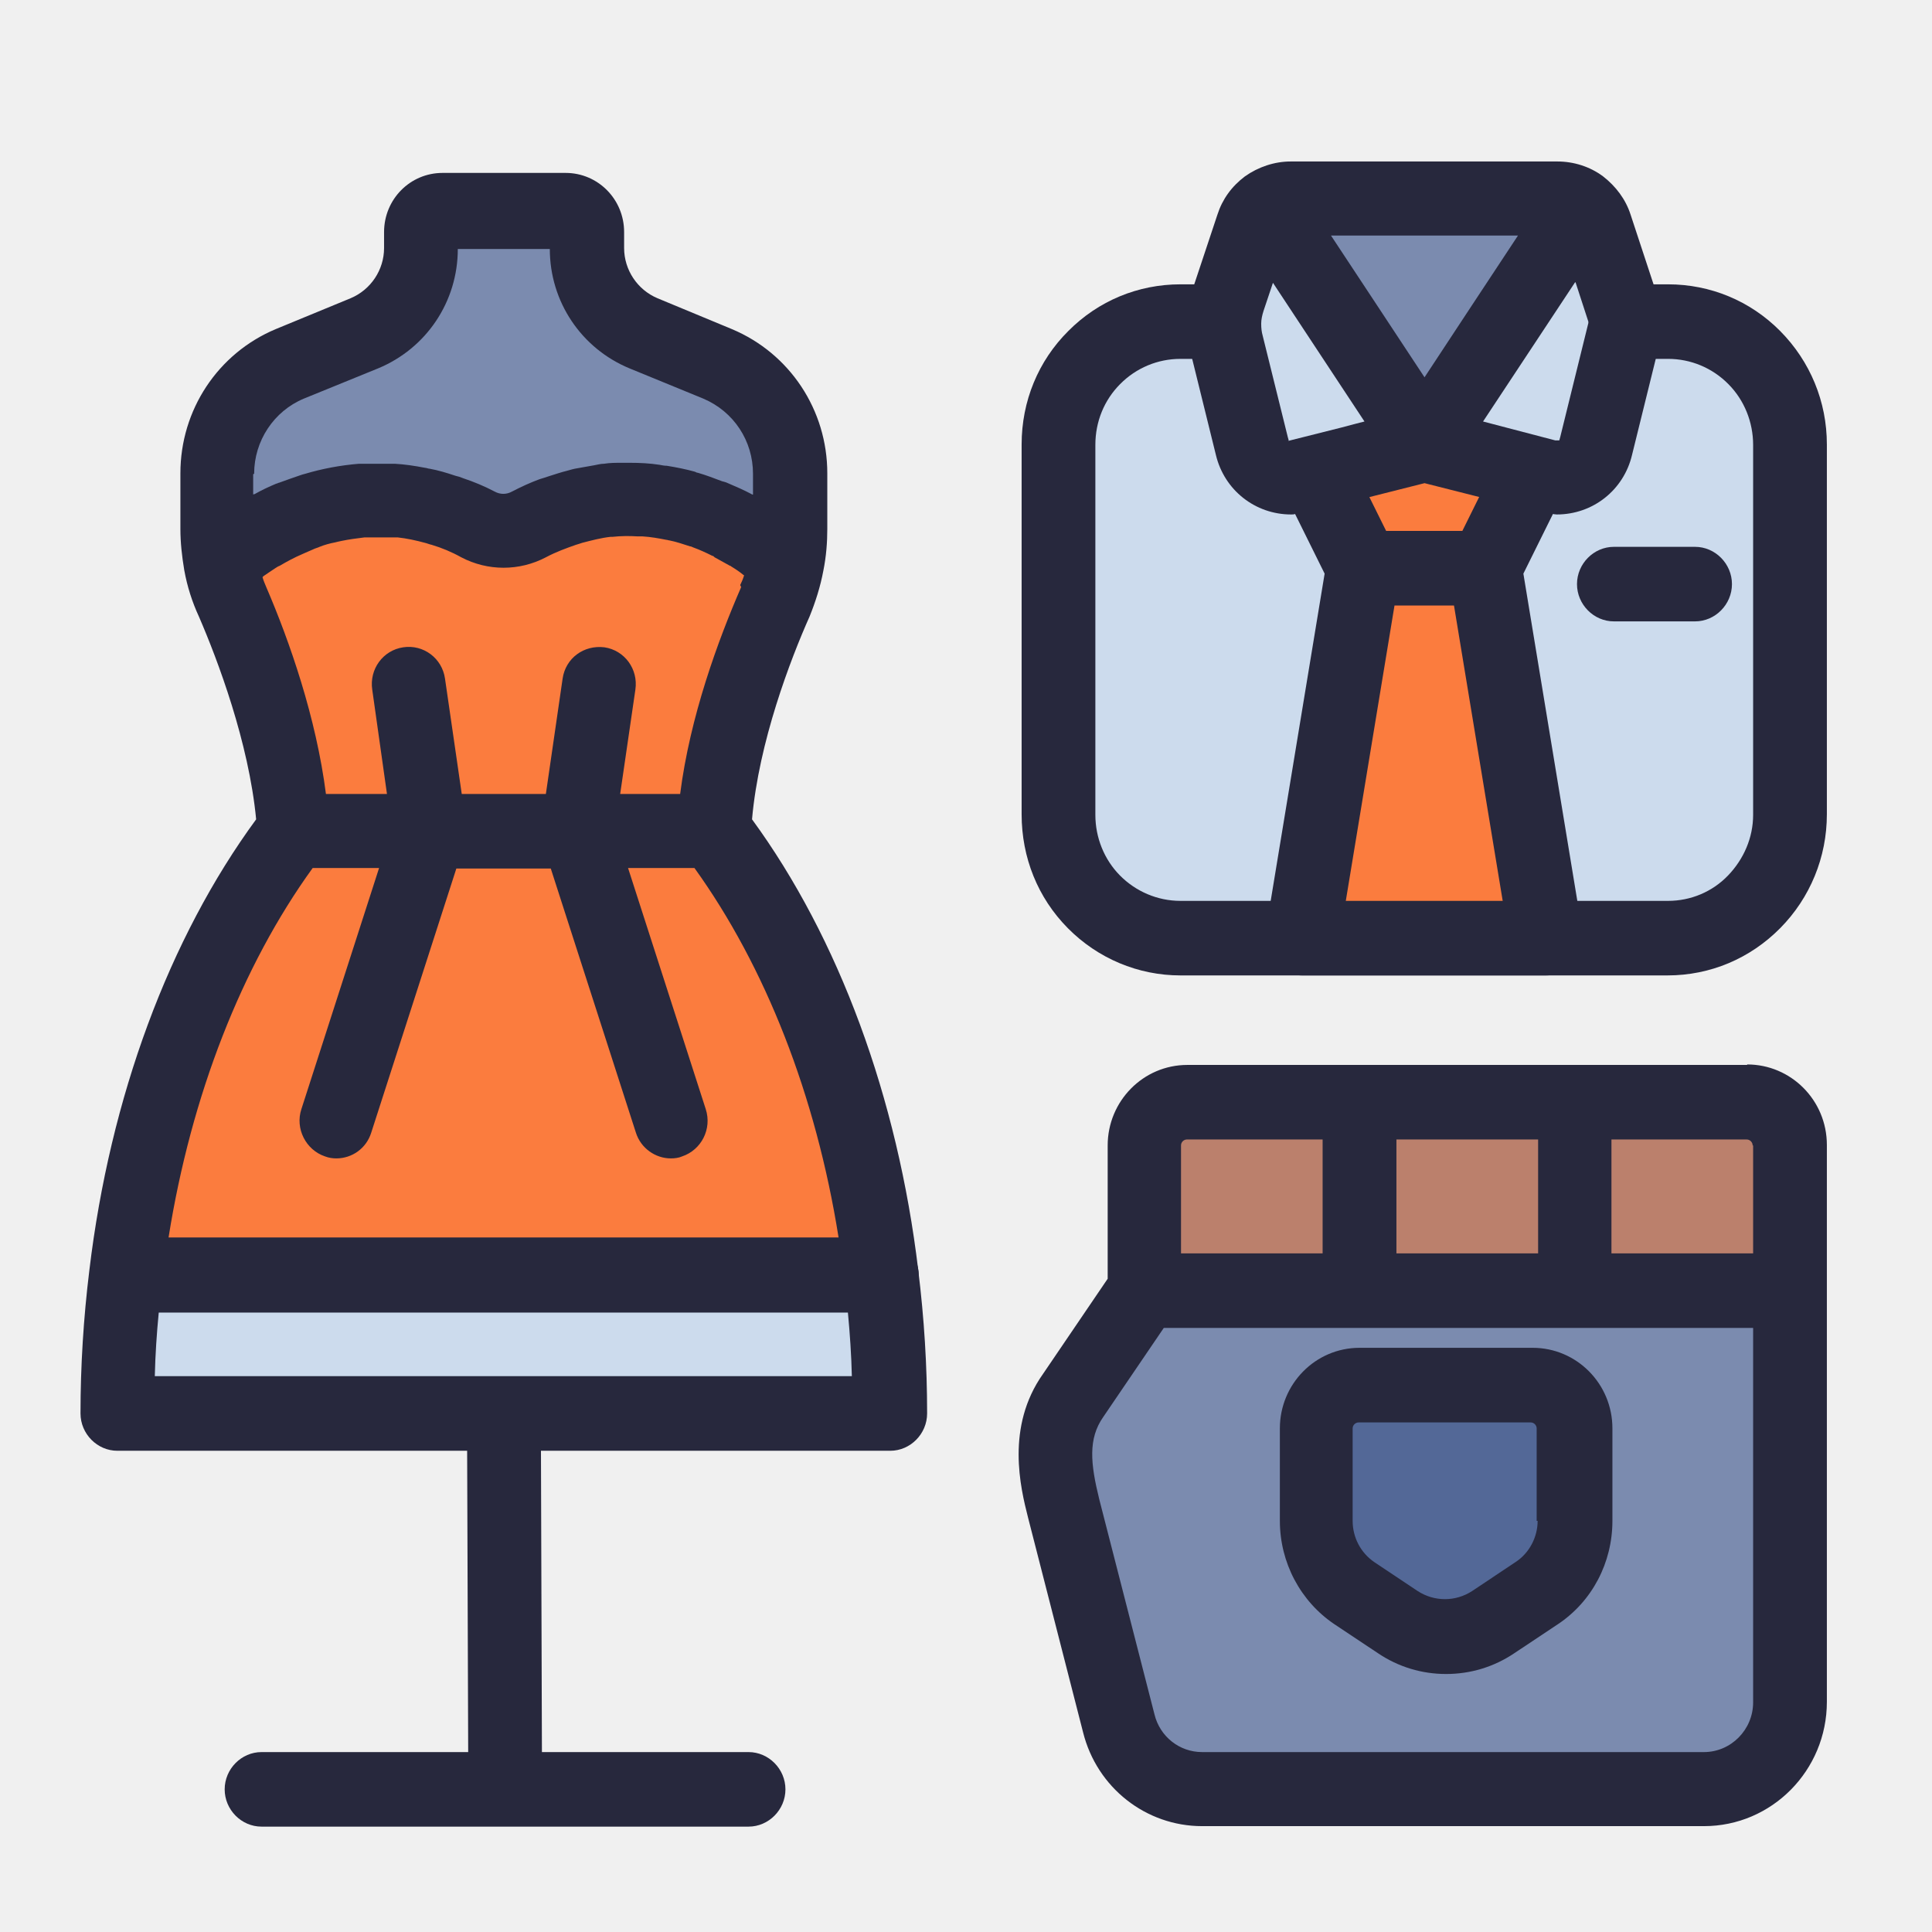
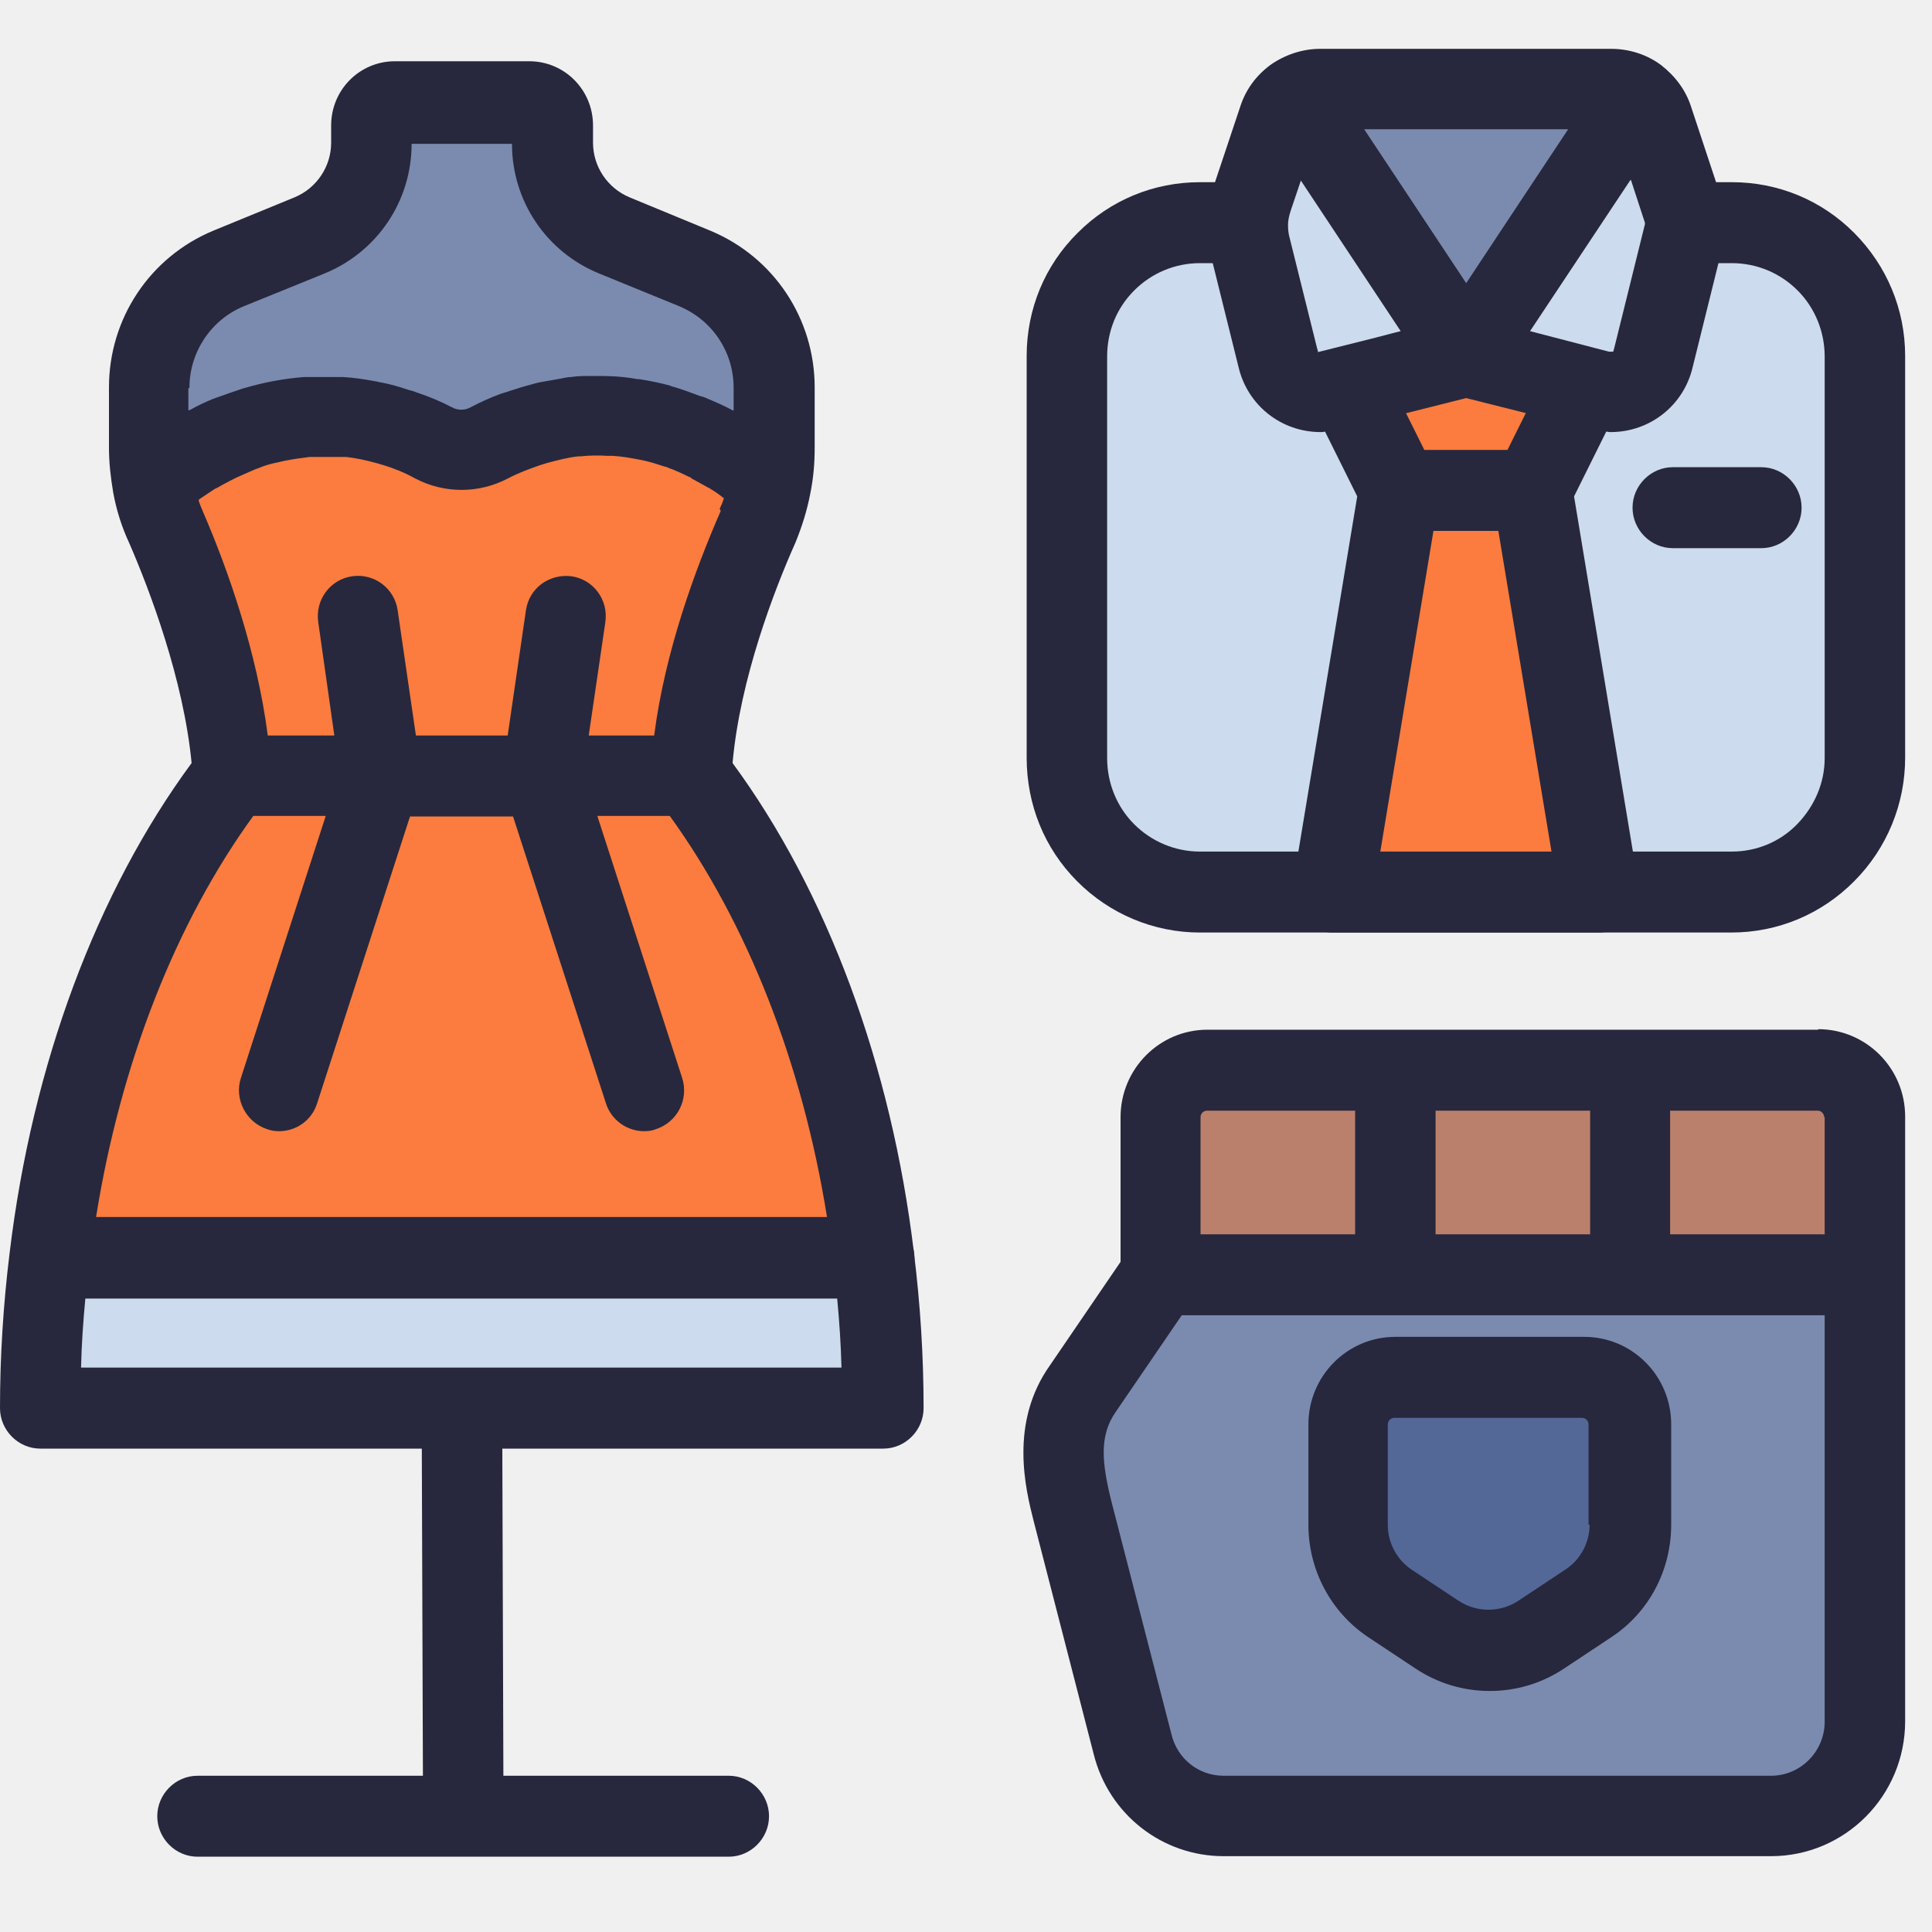
- <svg xmlns="http://www.w3.org/2000/svg" width="24" height="24" viewBox="0 0 24 24" fill="none">
-   <g clip-path="url(#clip0_2020_2108)">
-     <path d="M9.818 5.885V6.577C9.818 6.725 9.8 6.867 9.776 7.003C9.776 7.003 8.358 5.588 6.573 6.515C6.378 6.62 6.139 6.62 5.938 6.515C4.153 5.588 2.736 7.003 2.736 7.003C2.711 6.861 2.693 6.719 2.693 6.577V5.885C2.693 5.286 3.053 4.748 3.597 4.52L4.52 4.143C4.942 3.97 5.223 3.55 5.223 3.093V2.896C5.223 2.741 5.339 2.624 5.492 2.624H7.013C7.16 2.624 7.282 2.741 7.282 2.896V3.093C7.282 3.556 7.563 3.97 7.985 4.143L8.908 4.52C9.452 4.748 9.812 5.286 9.812 5.885H9.818Z" fill="#7B8BAF" />
-     <path d="M1.568 15.841C1.825 13.692 2.564 11.74 3.652 10.326C3.591 9.233 3.151 8.084 2.894 7.491C2.827 7.337 2.778 7.176 2.742 7.009C2.742 7.009 4.159 5.595 5.944 6.521C6.146 6.626 6.378 6.626 6.579 6.521C8.364 5.595 9.782 7.009 9.782 7.009C9.751 7.17 9.702 7.337 9.635 7.485C9.378 8.078 8.932 9.233 8.871 10.326C9.953 11.74 10.698 13.698 10.955 15.841H1.568Z" fill="#FB7C3E" />
-     <path d="M11.059 17.558H1.458C1.458 16.978 1.495 16.403 1.568 15.841H10.955C11.022 16.403 11.065 16.984 11.065 17.558H11.059Z" fill="#CCDBED" />
-     <path d="M10.955 16.305C10.704 16.305 10.497 16.095 10.497 15.841C10.497 15.588 10.704 15.378 10.955 15.378C11.206 15.378 11.413 15.588 11.413 15.841C11.413 16.095 11.212 16.305 10.955 16.305Z" fill="#27283D" />
-     <path d="M11.407 15.78C11.151 13.63 10.417 11.648 9.342 10.178C9.427 9.214 9.818 8.195 10.057 7.658C10.13 7.478 10.191 7.287 10.228 7.089C10.264 6.91 10.277 6.737 10.277 6.571V5.879C10.277 5.094 9.812 4.39 9.091 4.088L8.168 3.705C7.918 3.6 7.753 3.353 7.753 3.081V2.883C7.753 2.476 7.429 2.148 7.026 2.148H5.498C5.094 2.148 4.771 2.476 4.771 2.883V3.081C4.771 3.353 4.606 3.6 4.355 3.705L3.426 4.088C2.705 4.39 2.241 5.094 2.241 5.879V6.571C2.241 6.737 2.259 6.904 2.289 7.083C2.326 7.287 2.387 7.478 2.473 7.664C2.705 8.201 3.09 9.22 3.182 10.178C2.1 11.654 1.367 13.63 1.11 15.78C1.037 16.373 1 16.972 1 17.558C1 17.812 1.208 18.022 1.458 18.022H5.803L5.816 21.765H3.249C2.998 21.765 2.791 21.975 2.791 22.228C2.791 22.481 2.998 22.691 3.249 22.691H9.299C9.549 22.691 9.757 22.481 9.757 22.228C9.757 21.975 9.549 21.765 9.299 21.765H6.732L6.72 18.022H11.059C11.309 18.022 11.517 17.812 11.517 17.558C11.517 16.972 11.481 16.379 11.407 15.78ZM9.207 7.293C8.92 7.954 8.572 8.899 8.449 9.863H7.704L7.893 8.566C7.93 8.312 7.759 8.078 7.508 8.041C7.252 8.01 7.026 8.176 6.989 8.43L6.781 9.863H5.736L5.528 8.43C5.492 8.176 5.259 8.003 5.009 8.041C4.758 8.078 4.587 8.312 4.624 8.566L4.807 9.863H4.049C3.927 8.911 3.597 7.966 3.31 7.299C3.292 7.256 3.273 7.213 3.261 7.17C3.261 7.17 3.267 7.163 3.273 7.157C3.316 7.126 3.365 7.096 3.42 7.058C3.438 7.046 3.457 7.034 3.475 7.028C3.518 7.003 3.561 6.978 3.609 6.953C3.634 6.941 3.658 6.929 3.683 6.916C3.75 6.886 3.817 6.855 3.891 6.824C3.915 6.811 3.946 6.805 3.97 6.793C4.031 6.768 4.098 6.75 4.166 6.737C4.19 6.731 4.214 6.725 4.245 6.719C4.337 6.7 4.428 6.688 4.526 6.676C4.557 6.676 4.581 6.676 4.612 6.676C4.703 6.676 4.795 6.676 4.893 6.676C4.911 6.676 4.923 6.676 4.942 6.676C5.052 6.688 5.168 6.713 5.278 6.743C5.308 6.75 5.333 6.762 5.363 6.768C5.486 6.805 5.608 6.855 5.73 6.923C6.06 7.096 6.451 7.096 6.781 6.923C6.909 6.855 7.032 6.811 7.154 6.768C7.178 6.762 7.209 6.75 7.233 6.743C7.349 6.713 7.466 6.682 7.582 6.669C7.588 6.669 7.6 6.669 7.606 6.669C7.716 6.657 7.82 6.657 7.918 6.663C7.936 6.663 7.961 6.663 7.979 6.663C8.083 6.669 8.187 6.688 8.278 6.706C8.291 6.706 8.303 6.713 8.315 6.713C8.407 6.731 8.492 6.762 8.572 6.787C8.584 6.787 8.596 6.793 8.608 6.799C8.694 6.83 8.773 6.867 8.847 6.904C8.859 6.904 8.871 6.916 8.877 6.923C8.944 6.96 9.012 6.997 9.067 7.028C9.067 7.028 9.079 7.028 9.079 7.034C9.14 7.071 9.195 7.108 9.238 7.145C9.238 7.145 9.238 7.145 9.244 7.145C9.232 7.188 9.213 7.231 9.195 7.268L9.207 7.293ZM3.157 5.885C3.157 5.477 3.402 5.107 3.774 4.952L4.697 4.576C5.296 4.328 5.687 3.748 5.687 3.093H6.83C6.83 3.748 7.221 4.328 7.82 4.576L8.737 4.952C9.116 5.113 9.354 5.477 9.354 5.885V6.144C9.354 6.144 9.342 6.144 9.336 6.138C9.244 6.089 9.146 6.046 9.042 6.002C9.018 5.99 8.993 5.984 8.969 5.978C8.871 5.941 8.773 5.903 8.669 5.873C8.657 5.873 8.645 5.866 8.633 5.86C8.523 5.829 8.401 5.805 8.284 5.786C8.254 5.786 8.223 5.78 8.193 5.774C8.071 5.755 7.948 5.749 7.82 5.749C7.82 5.749 7.808 5.749 7.802 5.749C7.777 5.749 7.753 5.749 7.722 5.749C7.649 5.749 7.576 5.749 7.502 5.761C7.459 5.761 7.417 5.774 7.38 5.78C7.313 5.792 7.239 5.805 7.172 5.817C7.129 5.823 7.087 5.836 7.044 5.848C6.971 5.866 6.897 5.891 6.818 5.916C6.781 5.928 6.744 5.941 6.702 5.953C6.586 5.996 6.476 6.046 6.359 6.107C6.292 6.144 6.213 6.144 6.146 6.107C6.017 6.039 5.883 5.984 5.754 5.941C5.724 5.928 5.687 5.916 5.657 5.91C5.547 5.873 5.443 5.842 5.339 5.823C5.321 5.823 5.296 5.811 5.278 5.811C5.149 5.786 5.027 5.768 4.905 5.761C4.887 5.761 4.868 5.761 4.844 5.761C4.74 5.761 4.636 5.761 4.532 5.761C4.508 5.761 4.483 5.761 4.459 5.761C4.227 5.78 4.001 5.823 3.793 5.885C3.768 5.891 3.75 5.897 3.732 5.903C3.64 5.934 3.554 5.965 3.469 5.996C3.457 5.996 3.444 6.008 3.432 6.008C3.341 6.046 3.249 6.089 3.163 6.138C3.163 6.138 3.151 6.138 3.145 6.144V5.891L3.157 5.885ZM3.884 10.783H4.709L3.744 13.778C3.664 14.019 3.799 14.285 4.037 14.365C4.086 14.384 4.135 14.39 4.178 14.39C4.373 14.39 4.551 14.266 4.612 14.069L5.669 10.789H6.842L7.899 14.069C7.961 14.266 8.144 14.39 8.333 14.39C8.382 14.39 8.431 14.384 8.474 14.365C8.712 14.285 8.847 14.025 8.767 13.778L7.802 10.783H8.627C9.507 12.006 10.136 13.605 10.417 15.372H2.094C2.375 13.605 3.004 12 3.884 10.783ZM6.268 17.095C6.268 17.095 6.268 17.095 6.262 17.095C6.262 17.095 6.262 17.095 6.256 17.095H1.923C1.929 16.83 1.947 16.564 1.972 16.305H10.533C10.558 16.57 10.576 16.836 10.582 17.095H6.256H6.268Z" fill="#27283D" />
-     <path d="M20.721 11.648C21.142 11.648 21.521 11.475 21.796 11.197C22.071 10.919 22.242 10.536 22.242 10.11V5.514C22.242 5.094 22.071 4.705 21.796 4.434C21.521 4.162 21.142 3.983 20.721 3.983H14.664C14.243 3.983 13.864 4.156 13.589 4.434C13.314 4.711 13.143 5.094 13.143 5.514V10.11C13.143 10.536 13.314 10.919 13.589 11.197C13.864 11.475 14.243 11.648 14.664 11.648H20.721Z" fill="#CCDBED" />
-     <path d="M20.721 12.117H14.664C14.139 12.117 13.638 11.907 13.265 11.53C12.892 11.153 12.691 10.653 12.691 10.116V5.521C12.691 4.983 12.898 4.483 13.271 4.112C13.644 3.736 14.139 3.532 14.664 3.532H20.721C21.246 3.532 21.741 3.736 22.114 4.112C22.487 4.489 22.694 4.989 22.694 5.521V10.116C22.694 10.647 22.487 11.153 22.114 11.53C21.741 11.907 21.246 12.117 20.714 12.117H20.721ZM14.664 4.458C14.383 4.458 14.114 4.569 13.913 4.773C13.717 4.971 13.607 5.236 13.607 5.527V10.122C13.607 10.406 13.717 10.678 13.913 10.876C14.108 11.073 14.377 11.191 14.664 11.191H20.721C21.002 11.191 21.271 11.079 21.466 10.876C21.662 10.672 21.778 10.406 21.778 10.122V5.527C21.778 5.243 21.668 4.971 21.472 4.773C21.271 4.569 21.002 4.458 20.721 4.458H14.664Z" fill="#27283D" />
-     <path d="M17.689 5.527L16.339 5.866L16.155 5.91C16.113 5.922 16.076 5.928 16.033 5.928C15.807 5.928 15.599 5.774 15.544 5.539L15.233 4.279C15.214 4.199 15.202 4.118 15.202 4.032V3.989C15.202 3.89 15.227 3.797 15.257 3.705L15.55 2.803C15.587 2.698 15.648 2.618 15.734 2.55L17.689 5.514V5.527Z" fill="#CCDBED" />
-     <path d="M20.195 4.013C20.195 4.057 20.195 4.1 20.177 4.137L19.828 5.539C19.773 5.774 19.566 5.928 19.34 5.928C19.297 5.928 19.26 5.928 19.217 5.91L19.034 5.866L17.683 5.527L19.639 2.562C19.718 2.624 19.786 2.71 19.822 2.815L20.165 3.853C20.183 3.902 20.189 3.958 20.189 4.013H20.195Z" fill="#CCDBED" />
-     <path d="M19.04 5.866L18.447 7.058H16.932L16.345 5.866L17.689 5.527L19.04 5.866Z" fill="#FB7C3E" />
-     <path d="M19.205 11.648H16.174L16.932 7.058H18.447L19.205 11.648Z" fill="#FB7C3E" />
-     <path d="M19.645 2.562L17.689 5.527L15.734 2.562C15.819 2.5 15.923 2.463 16.033 2.463H19.346C19.456 2.463 19.559 2.5 19.645 2.562Z" fill="#7B8BAF" />
-     <path d="M19.291 6.385C19.291 6.385 19.321 6.391 19.339 6.391C19.786 6.391 20.171 6.089 20.274 5.65L20.617 4.261C20.641 4.18 20.647 4.1 20.647 4.013C20.647 3.908 20.629 3.81 20.598 3.705L20.256 2.667C20.195 2.476 20.073 2.315 19.914 2.191C19.749 2.068 19.547 2.006 19.346 2.006H16.033C15.832 2.006 15.63 2.074 15.465 2.191C15.3 2.315 15.184 2.476 15.123 2.667L14.823 3.569C14.781 3.705 14.756 3.834 14.75 3.97C14.75 3.976 14.75 4.026 14.75 4.032C14.75 4.156 14.762 4.273 14.793 4.39L15.104 5.65C15.208 6.089 15.593 6.391 16.039 6.391C16.058 6.391 16.07 6.391 16.088 6.385L16.455 7.126L15.722 11.573C15.697 11.709 15.74 11.845 15.826 11.95C15.911 12.055 16.039 12.117 16.174 12.117H19.205C19.339 12.117 19.468 12.055 19.553 11.95C19.639 11.845 19.676 11.709 19.657 11.573L18.924 7.126L19.291 6.385ZM19.572 3.507L19.731 3.995C19.731 3.995 19.731 4.007 19.731 4.013L19.382 5.428L19.37 5.471H19.321L18.423 5.236L19.566 3.507H19.572ZM18.857 2.926L18.282 3.797L17.696 4.687L17.109 3.797L16.534 2.926H18.863H18.857ZM18.374 6.175L18.166 6.595H17.219L17.011 6.175L17.696 6.002L18.38 6.175H18.374ZM16.009 5.471L15.997 5.428L15.685 4.168C15.673 4.125 15.667 4.081 15.667 4.02C15.667 3.97 15.679 3.915 15.697 3.859L15.813 3.513L16.449 4.477L16.95 5.236L16.852 5.261L16.663 5.311L16.003 5.477L16.009 5.471ZM16.718 11.191L17.323 7.522H18.062L18.667 11.191H16.718Z" fill="#27283D" />
-     <path d="M21.057 6.793H20.048C19.798 6.793 19.59 7.003 19.59 7.256C19.59 7.509 19.798 7.719 20.048 7.719H21.057C21.307 7.719 21.515 7.509 21.515 7.256C21.515 7.003 21.307 6.793 21.057 6.793Z" fill="#27283D" />
-     <path d="M22.236 21.147V14.229C22.236 13.933 21.998 13.686 21.698 13.686H14.744C14.451 13.686 14.206 13.927 14.206 14.229V15.31L13.32 17.336C13.124 17.775 13.088 18.269 13.198 18.738L13.888 21.413C14.004 21.894 14.432 22.234 14.927 22.234H21.161C21.753 22.234 22.23 21.752 22.23 21.153L22.236 21.147Z" fill="#7B8BAF" />
-     <path d="M21.497 13.692H14.952C14.543 13.692 14.212 14.027 14.212 14.44V15.168C14.212 15.581 14.543 15.916 14.952 15.916H21.497C21.905 15.916 22.236 15.581 22.236 15.168V14.44C22.236 14.027 21.905 13.692 21.497 13.692Z" fill="#BB806C" />
-     <path d="M19.089 19.794L18.551 20.152C18.191 20.393 17.726 20.393 17.366 20.152L16.828 19.794C16.528 19.597 16.351 19.257 16.351 18.892V17.744C16.351 17.447 16.589 17.2 16.889 17.2H19.028C19.321 17.2 19.566 17.441 19.566 17.744V18.892C19.566 19.257 19.388 19.59 19.089 19.794Z" fill="#536897" />
-     <path d="M19.028 16.743H16.889C16.339 16.743 15.899 17.194 15.899 17.744V18.893C15.899 19.411 16.155 19.893 16.577 20.177L17.115 20.535C17.372 20.709 17.665 20.795 17.964 20.795C18.264 20.795 18.557 20.709 18.814 20.535L19.352 20.177C19.779 19.893 20.03 19.411 20.03 18.893V17.744C20.03 17.188 19.584 16.743 19.04 16.743H19.028ZM19.101 18.893C19.101 19.096 18.997 19.294 18.826 19.405L18.288 19.764C18.081 19.899 17.818 19.899 17.61 19.764L17.072 19.405C16.901 19.288 16.803 19.096 16.803 18.893V17.744C16.803 17.701 16.84 17.67 16.877 17.67H19.015C19.058 17.67 19.089 17.707 19.089 17.744V18.893H19.101Z" fill="#27283D" />
-     <path d="M21.704 13.229H14.75C14.2 13.229 13.76 13.68 13.76 14.229V15.885L12.959 17.064C12.489 17.725 12.678 18.485 12.77 18.849L13.454 21.518C13.626 22.209 14.237 22.685 14.933 22.685H21.167C22.01 22.685 22.694 21.993 22.694 21.141V14.223C22.694 13.667 22.248 13.223 21.704 13.223V13.229ZM21.778 14.229V15.57H20.018V14.155H21.698C21.741 14.155 21.772 14.192 21.772 14.229H21.778ZM17.347 15.57V14.155H19.107V15.57H17.347ZM14.75 14.155H16.43V15.57H14.671V14.229C14.671 14.186 14.707 14.155 14.744 14.155H14.75ZM21.167 21.765H14.933C14.652 21.765 14.408 21.573 14.341 21.295L13.656 18.627C13.546 18.182 13.515 17.873 13.705 17.602L14.457 16.496H21.778V21.147C21.778 21.487 21.503 21.765 21.167 21.765Z" fill="#27283D" />
+ <svg xmlns="http://www.w3.org/2000/svg" width="40" height="40" viewBox="0 0 40 40" fill="none">
+   <g clip-path="url(#clip0_2059_1672)">
+     <path d="M16.033 8.03V9.282C16.033 9.55 16 9.807 15.956 10.053C15.956 10.053 13.378 7.494 10.133 9.17C9.778 9.36 9.344 9.36 8.978 9.17C5.733 7.494 3.156 10.053 3.156 10.053C3.111 9.796 3.078 9.539 3.078 9.282V8.03C3.078 6.946 3.733 5.974 4.722 5.56L6.4 4.878C7.167 4.565 7.678 3.805 7.678 2.978V2.621C7.678 2.341 7.889 2.129 8.167 2.129H10.933C11.2 2.129 11.422 2.341 11.422 2.621V2.978C11.422 3.816 11.933 4.565 12.7 4.878L14.378 5.56C15.367 5.974 16.022 6.946 16.022 8.03H16.033Z" fill="#7B8BAF" />
+     <path d="M1.033 26.047C1.5 22.157 2.844 18.625 4.822 16.066C4.711 14.088 3.911 12.009 3.444 10.936C3.322 10.656 3.233 10.366 3.167 10.064C3.167 10.064 5.744 7.505 8.989 9.181C9.356 9.371 9.778 9.371 10.145 9.181C13.389 7.505 15.967 10.064 15.967 10.064C15.911 10.355 15.822 10.656 15.7 10.925C15.233 11.998 14.422 14.088 14.311 16.066C16.278 18.625 17.633 22.168 18.1 26.047H1.033Z" fill="#FB7C3E" />
+     <path d="M18.289 29.154H0.833C0.833 28.103 0.9 27.064 1.033 26.047H18.1C18.222 27.064 18.3 28.114 18.3 29.154H18.289Z" fill="#CCDBED" />
+     <path d="M18.1 26.885C17.644 26.885 17.267 26.505 17.267 26.047C17.267 25.588 17.644 25.208 18.1 25.208C18.556 25.208 18.933 25.588 18.933 26.047C18.933 26.505 18.567 26.885 18.1 26.885Z" fill="#27283D" />
+     <path d="M18.922 25.935C18.456 22.045 17.122 18.458 15.167 15.798C15.322 14.054 16.033 12.21 16.467 11.238C16.6 10.914 16.711 10.567 16.778 10.209C16.844 9.885 16.867 9.572 16.867 9.271V8.019C16.867 6.599 16.022 5.325 14.711 4.778L13.033 4.085C12.578 3.895 12.278 3.448 12.278 2.956V2.598C12.278 1.861 11.689 1.268 10.956 1.268H8.178C7.444 1.268 6.856 1.861 6.856 2.598V2.956C6.856 3.448 6.556 3.895 6.1 4.085L4.411 4.778C3.1 5.325 2.256 6.599 2.256 8.019V9.271C2.256 9.572 2.289 9.874 2.344 10.198C2.411 10.567 2.522 10.914 2.678 11.249C3.1 12.221 3.8 14.065 3.967 15.798C2 18.469 0.667 22.045 0.2 25.935C0.067 27.008 0 28.092 0 29.154C0 29.612 0.378 29.992 0.833 29.992H8.733L8.756 36.765H4.089C3.633 36.765 3.256 37.145 3.256 37.603C3.256 38.061 3.633 38.441 4.089 38.441H15.089C15.544 38.441 15.922 38.061 15.922 37.603C15.922 37.145 15.544 36.765 15.089 36.765H10.422L10.4 29.992H18.289C18.744 29.992 19.122 29.612 19.122 29.154C19.122 28.092 19.056 27.019 18.922 25.935ZM14.922 10.578C14.4 11.774 13.767 13.484 13.544 15.228H12.189L12.533 12.881C12.6 12.422 12.289 11.998 11.833 11.931C11.367 11.875 10.956 12.177 10.889 12.635L10.511 15.228H8.611L8.233 12.635C8.167 12.177 7.744 11.864 7.289 11.931C6.833 11.998 6.522 12.422 6.589 12.881L6.922 15.228H5.544C5.322 13.507 4.722 11.796 4.2 10.589C4.167 10.511 4.133 10.433 4.111 10.355C4.111 10.355 4.122 10.344 4.133 10.332C4.211 10.277 4.3 10.221 4.4 10.153C4.433 10.131 4.467 10.109 4.5 10.098C4.578 10.053 4.656 10.008 4.744 9.964C4.789 9.941 4.833 9.919 4.878 9.896C5 9.841 5.122 9.785 5.256 9.729C5.3 9.706 5.356 9.695 5.4 9.673C5.511 9.628 5.633 9.595 5.756 9.572C5.8 9.561 5.844 9.55 5.9 9.539C6.067 9.505 6.233 9.483 6.411 9.461C6.467 9.461 6.511 9.461 6.567 9.461C6.733 9.461 6.9 9.461 7.078 9.461C7.111 9.461 7.133 9.461 7.167 9.461C7.367 9.483 7.578 9.528 7.778 9.584C7.833 9.595 7.878 9.617 7.933 9.628C8.156 9.695 8.378 9.785 8.6 9.908C9.2 10.221 9.911 10.221 10.511 9.908C10.744 9.785 10.967 9.706 11.189 9.628C11.233 9.617 11.289 9.595 11.333 9.584C11.544 9.528 11.756 9.472 11.967 9.449C11.978 9.449 12 9.449 12.011 9.449C12.211 9.427 12.4 9.427 12.578 9.438C12.611 9.438 12.656 9.438 12.689 9.438C12.878 9.449 13.067 9.483 13.233 9.516C13.256 9.516 13.278 9.528 13.3 9.528C13.467 9.561 13.622 9.617 13.767 9.662C13.789 9.662 13.811 9.673 13.833 9.684C13.989 9.74 14.133 9.807 14.267 9.874C14.289 9.874 14.311 9.896 14.322 9.908C14.444 9.975 14.567 10.042 14.667 10.098C14.667 10.098 14.689 10.098 14.689 10.109C14.8 10.176 14.9 10.243 14.978 10.31C14.978 10.31 14.978 10.31 14.989 10.31C14.967 10.388 14.933 10.466 14.9 10.534L14.922 10.578ZM3.922 8.03C3.922 7.292 4.367 6.622 5.044 6.342L6.722 5.661C7.811 5.214 8.522 4.163 8.522 2.978H10.6C10.6 4.163 11.311 5.214 12.4 5.661L14.067 6.342C14.756 6.633 15.189 7.292 15.189 8.03V8.499C15.189 8.499 15.167 8.499 15.156 8.488C14.989 8.399 14.811 8.321 14.622 8.242C14.578 8.22 14.533 8.209 14.489 8.198C14.311 8.131 14.133 8.064 13.944 8.008C13.922 8.008 13.9 7.996 13.878 7.985C13.678 7.929 13.456 7.885 13.244 7.851C13.189 7.851 13.133 7.84 13.078 7.829C12.856 7.795 12.633 7.784 12.4 7.784C12.4 7.784 12.378 7.784 12.367 7.784C12.322 7.784 12.278 7.784 12.222 7.784C12.089 7.784 11.956 7.784 11.822 7.806C11.744 7.806 11.667 7.829 11.6 7.84C11.478 7.862 11.344 7.885 11.222 7.907C11.144 7.918 11.067 7.941 10.989 7.963C10.856 7.996 10.722 8.041 10.578 8.086C10.511 8.108 10.444 8.131 10.367 8.153C10.156 8.231 9.956 8.321 9.744 8.432C9.622 8.499 9.478 8.499 9.356 8.432C9.122 8.309 8.878 8.209 8.644 8.131C8.589 8.108 8.522 8.086 8.467 8.075C8.267 8.008 8.078 7.952 7.889 7.918C7.856 7.918 7.811 7.896 7.778 7.896C7.544 7.851 7.322 7.818 7.1 7.806C7.067 7.806 7.033 7.806 6.989 7.806C6.8 7.806 6.611 7.806 6.422 7.806C6.378 7.806 6.333 7.806 6.289 7.806C5.867 7.84 5.456 7.918 5.078 8.03C5.033 8.041 5 8.052 4.967 8.064C4.8 8.119 4.644 8.175 4.489 8.231C4.467 8.231 4.444 8.254 4.422 8.254C4.256 8.321 4.089 8.399 3.933 8.488C3.933 8.488 3.911 8.488 3.9 8.499V8.041L3.922 8.03ZM5.244 16.893H6.744L4.989 22.314C4.844 22.749 5.089 23.23 5.522 23.375C5.611 23.409 5.7 23.42 5.778 23.42C6.133 23.42 6.456 23.197 6.567 22.839L8.489 16.904H10.622L12.544 22.839C12.656 23.197 12.989 23.42 13.333 23.42C13.422 23.42 13.511 23.409 13.589 23.375C14.022 23.23 14.267 22.761 14.122 22.314L12.367 16.893H13.867C15.467 19.106 16.611 22.001 17.122 25.197H1.989C2.5 22.001 3.644 19.095 5.244 16.893ZM9.578 28.315C9.578 28.315 9.578 28.315 9.567 28.315C9.567 28.315 9.567 28.315 9.556 28.315H1.678C1.689 27.835 1.722 27.354 1.767 26.885H17.333C17.378 27.365 17.411 27.846 17.422 28.315H9.556H9.578Z" fill="#27283D" />
+     <path d="M35.856 18.458C36.622 18.458 37.311 18.145 37.811 17.642C38.311 17.139 38.622 16.446 38.622 15.675V7.359C38.622 6.599 38.311 5.895 37.811 5.404C37.311 4.912 36.622 4.588 35.856 4.588H24.844C24.078 4.588 23.389 4.901 22.889 5.404C22.389 5.906 22.078 6.599 22.078 7.359V15.675C22.078 16.446 22.389 17.139 22.889 17.642C23.389 18.145 24.078 18.458 24.844 18.458H35.856Z" fill="#CCDBED" />
+     <path d="M35.856 19.307H24.844C23.889 19.307 22.978 18.927 22.3 18.245C21.622 17.564 21.256 16.658 21.256 15.686V7.371C21.256 6.398 21.633 5.493 22.311 4.822C22.989 4.141 23.889 3.772 24.844 3.772H35.856C36.811 3.772 37.711 4.141 38.389 4.822C39.067 5.504 39.444 6.409 39.444 7.371V15.686C39.444 16.647 39.067 17.564 38.389 18.245C37.711 18.927 36.811 19.307 35.844 19.307H35.856ZM24.844 5.448C24.333 5.448 23.844 5.649 23.478 6.018C23.122 6.376 22.922 6.856 22.922 7.382V15.697C22.922 16.211 23.122 16.703 23.478 17.061C23.833 17.418 24.322 17.631 24.844 17.631H35.856C36.367 17.631 36.856 17.429 37.211 17.061C37.567 16.692 37.778 16.211 37.778 15.697V7.382C37.778 6.868 37.578 6.376 37.222 6.018C36.856 5.649 36.367 5.448 35.856 5.448H24.844Z" fill="#27283D" />
+     <path d="M30.344 7.382L27.889 7.996L27.556 8.075C27.478 8.097 27.411 8.108 27.333 8.108C26.922 8.108 26.544 7.829 26.444 7.404L25.878 5.124C25.844 4.979 25.822 4.834 25.822 4.677V4.599C25.822 4.42 25.867 4.252 25.922 4.085L26.456 2.453C26.522 2.263 26.633 2.118 26.789 1.995L30.344 7.359V7.382Z" fill="#CCDBED" />
+     <path d="M34.9 4.644C34.9 4.722 34.9 4.8 34.867 4.867L34.233 7.404C34.133 7.829 33.756 8.108 33.344 8.108C33.267 8.108 33.2 8.108 33.122 8.075L32.789 7.996L30.333 7.382L33.889 2.017C34.033 2.129 34.156 2.285 34.222 2.475L34.844 4.353C34.878 4.442 34.889 4.543 34.889 4.644H34.9Z" fill="#CCDBED" />
+     <path d="M32.8 7.996L31.722 10.153H28.967L27.9 7.996L30.344 7.382L32.8 7.996Z" fill="#FB7C3E" />
+     <path d="M33.1 18.458H27.589L28.967 10.153H31.722L33.1 18.458Z" fill="#FB7C3E" />
+     <path d="M33.9 2.017L30.344 7.382L26.789 2.017C26.945 1.905 27.133 1.838 27.333 1.838H33.356C33.556 1.838 33.744 1.905 33.9 2.017Z" fill="#7B8BAF" />
+     <path d="M33.256 8.935C33.256 8.935 33.311 8.946 33.344 8.946C34.156 8.946 34.856 8.399 35.044 7.605L35.667 5.091C35.711 4.945 35.722 4.8 35.722 4.644C35.722 4.454 35.689 4.275 35.633 4.085L35.011 2.207C34.9 1.861 34.678 1.57 34.389 1.346C34.089 1.123 33.722 1.011 33.356 1.011H27.333C26.967 1.011 26.6 1.134 26.3 1.346C26 1.57 25.789 1.861 25.678 2.207L25.133 3.839C25.056 4.085 25.011 4.319 25 4.565C25 4.576 25 4.666 25 4.677C25 4.901 25.022 5.113 25.078 5.325L25.644 7.605C25.833 8.399 26.533 8.946 27.344 8.946C27.378 8.946 27.4 8.946 27.433 8.935L28.1 10.277L26.767 18.323C26.722 18.569 26.8 18.815 26.956 19.005C27.111 19.195 27.344 19.307 27.589 19.307H33.1C33.344 19.307 33.578 19.195 33.733 19.005C33.889 18.815 33.956 18.569 33.922 18.323L32.589 10.277L33.256 8.935ZM33.767 3.727L34.056 4.61C34.056 4.61 34.056 4.632 34.056 4.644L33.422 7.203L33.4 7.281H33.311L31.678 6.856L33.756 3.727H33.767ZM32.467 2.676L31.422 4.252L30.356 5.862L29.289 4.252L28.244 2.676H32.478H32.467ZM31.589 8.555L31.211 9.315H29.489L29.111 8.555L30.356 8.242L31.6 8.555H31.589ZM27.289 7.281L27.267 7.203L26.7 4.923C26.678 4.845 26.667 4.766 26.667 4.655C26.667 4.565 26.689 4.465 26.722 4.364L26.933 3.738L28.089 5.482L29 6.856L28.822 6.901L28.478 6.991L27.278 7.292L27.289 7.281ZM28.578 17.631L29.678 10.992H31.022L32.122 17.631H28.578Z" fill="#27283D" />
+     <path d="M36.467 9.673H34.633C34.178 9.673 33.8 10.053 33.8 10.511C33.8 10.969 34.178 11.349 34.633 11.349H36.467C36.922 11.349 37.3 10.969 37.3 10.511C37.3 10.053 36.922 9.673 36.467 9.673Z" fill="#27283D" />
+     <path d="M38.611 35.647V23.129C38.611 22.593 38.178 22.146 37.633 22.146H24.989C24.456 22.146 24.011 22.582 24.011 23.129V25.085L22.4 28.751C22.044 29.545 21.978 30.439 22.178 31.288L23.433 36.128C23.644 36.999 24.422 37.614 25.322 37.614H36.656C37.733 37.614 38.6 36.742 38.6 35.658L38.611 35.647Z" fill="#7B8BAF" />
+     <path d="M37.267 22.157H25.367C24.624 22.157 24.022 22.762 24.022 23.509V24.828C24.022 25.575 24.624 26.181 25.367 26.181H37.267C38.009 26.181 38.611 25.575 38.611 24.828V23.509C38.611 22.762 38.009 22.157 37.267 22.157Z" fill="#BB806C" />
+     <path d="M32.889 33.199L31.911 33.848C31.256 34.283 30.411 34.283 29.756 33.848L28.778 33.199C28.233 32.842 27.911 32.227 27.911 31.568V29.489C27.911 28.952 28.344 28.505 28.889 28.505H32.778C33.311 28.505 33.756 28.941 33.756 29.489V31.568C33.756 32.227 33.433 32.831 32.889 33.199Z" fill="#536897" />
+     <path d="M32.778 27.678H28.889C27.889 27.678 27.089 28.494 27.089 29.489V31.568C27.089 32.507 27.555 33.378 28.322 33.892L29.3 34.541C29.767 34.853 30.3 35.01 30.844 35.01C31.389 35.01 31.922 34.853 32.389 34.541L33.367 33.892C34.144 33.378 34.6 32.507 34.6 31.568V29.489C34.6 28.483 33.789 27.678 32.8 27.678H32.778ZM32.911 31.568C32.911 31.936 32.722 32.294 32.411 32.495L31.433 33.144C31.056 33.389 30.578 33.389 30.2 33.144L29.222 32.495C28.911 32.283 28.733 31.936 28.733 31.568V29.489C28.733 29.411 28.8 29.355 28.867 29.355H32.755C32.833 29.355 32.889 29.422 32.889 29.489V31.568H32.911Z" fill="#27283D" />
+     <path d="M37.644 21.319H25C24 21.319 23.2 22.135 23.2 23.129V26.125L21.744 28.259C20.889 29.455 21.233 30.83 21.4 31.489L22.644 36.318C22.956 37.569 24.067 38.43 25.333 38.43H36.667C38.2 38.43 39.444 37.178 39.444 35.636V23.118C39.444 22.112 38.633 21.308 37.644 21.308V21.319ZM37.778 23.129V25.555H34.578V22.995H37.633C37.711 22.995 37.767 23.062 37.767 23.129H37.778ZM29.722 25.555V22.995H32.922V25.555H29.722ZM25 22.995H28.056V25.555H24.856V23.129C24.856 23.051 24.922 22.995 24.989 22.995H25ZM36.667 36.765H25.333C24.822 36.765 24.378 36.418 24.256 35.915L23.011 31.087C22.811 30.282 22.756 29.724 23.1 29.232L24.467 27.231H37.778V35.647C37.778 36.262 37.278 36.765 36.667 36.765Z" fill="#27283D" />
  </g>
  <defs>
-     <clipPath id="clip0_2020_2108">
-       <rect width="21.694" height="20.691" fill="white" transform="translate(1 2)" />
+     <clipPath id="clip0_2059_1672">
+       <rect width="39.444" height="37.441" fill="white" transform="translate(0 1)" />
    </clipPath>
  </defs>
</svg>
